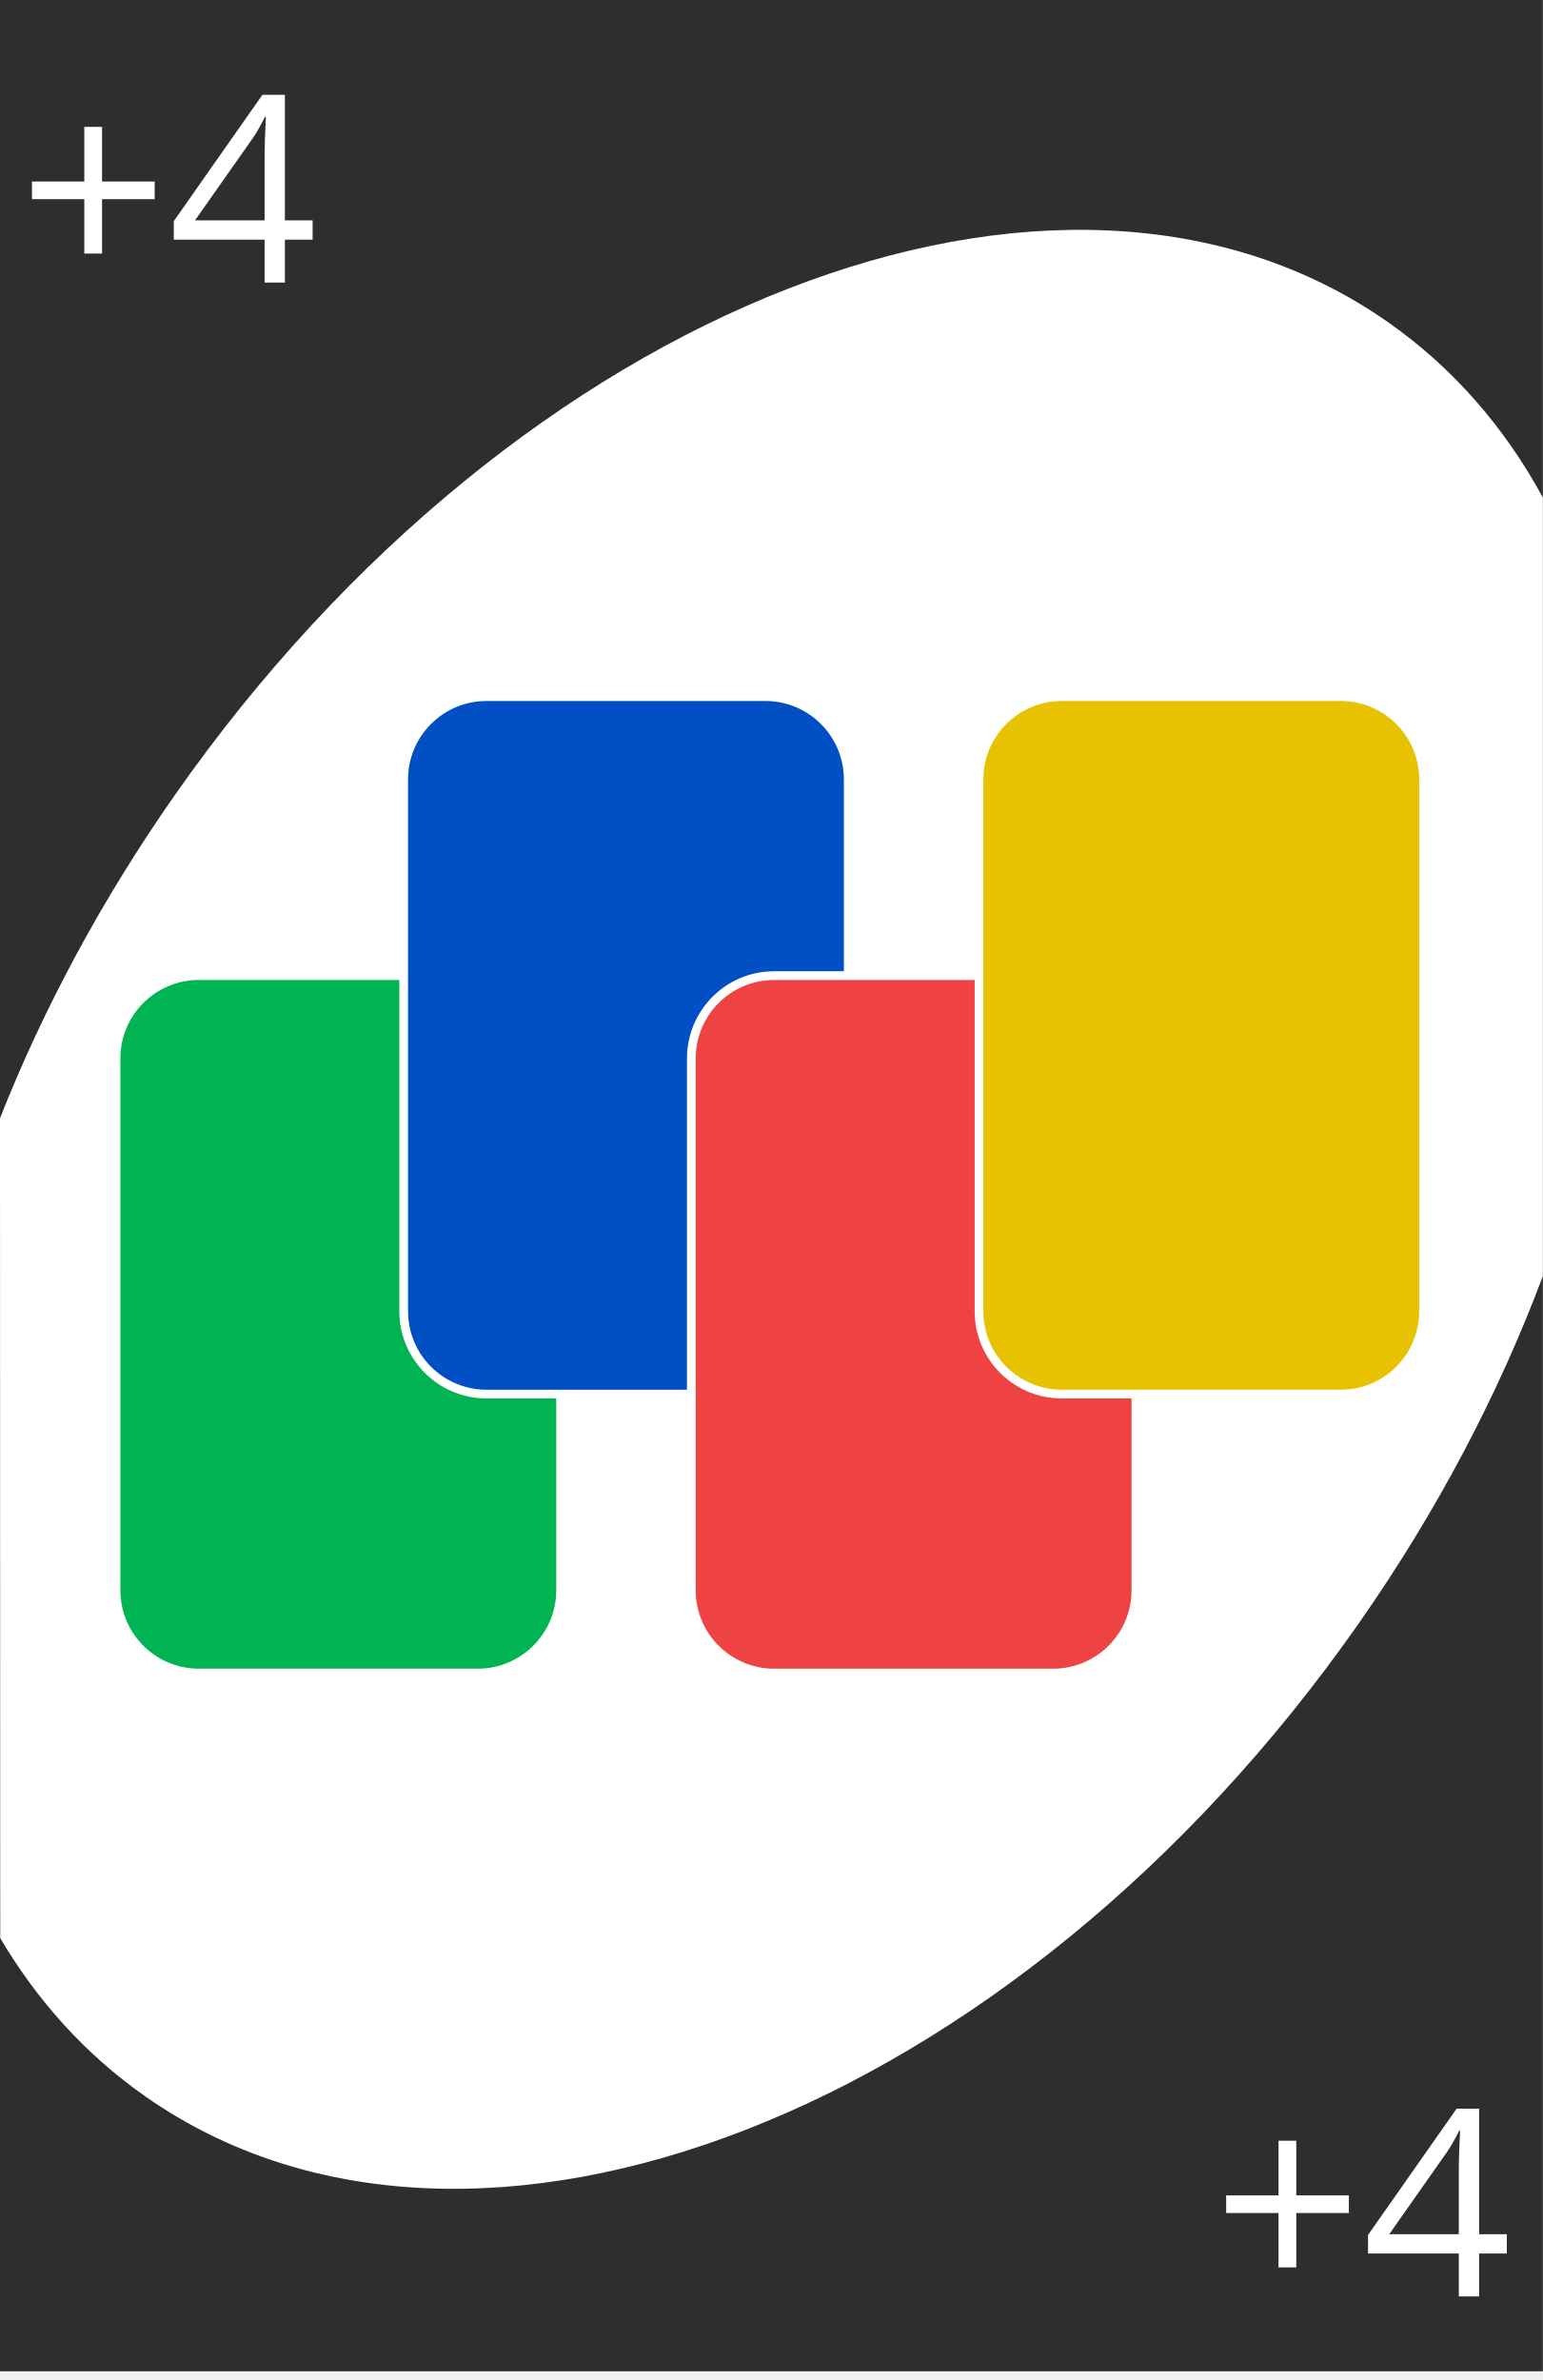
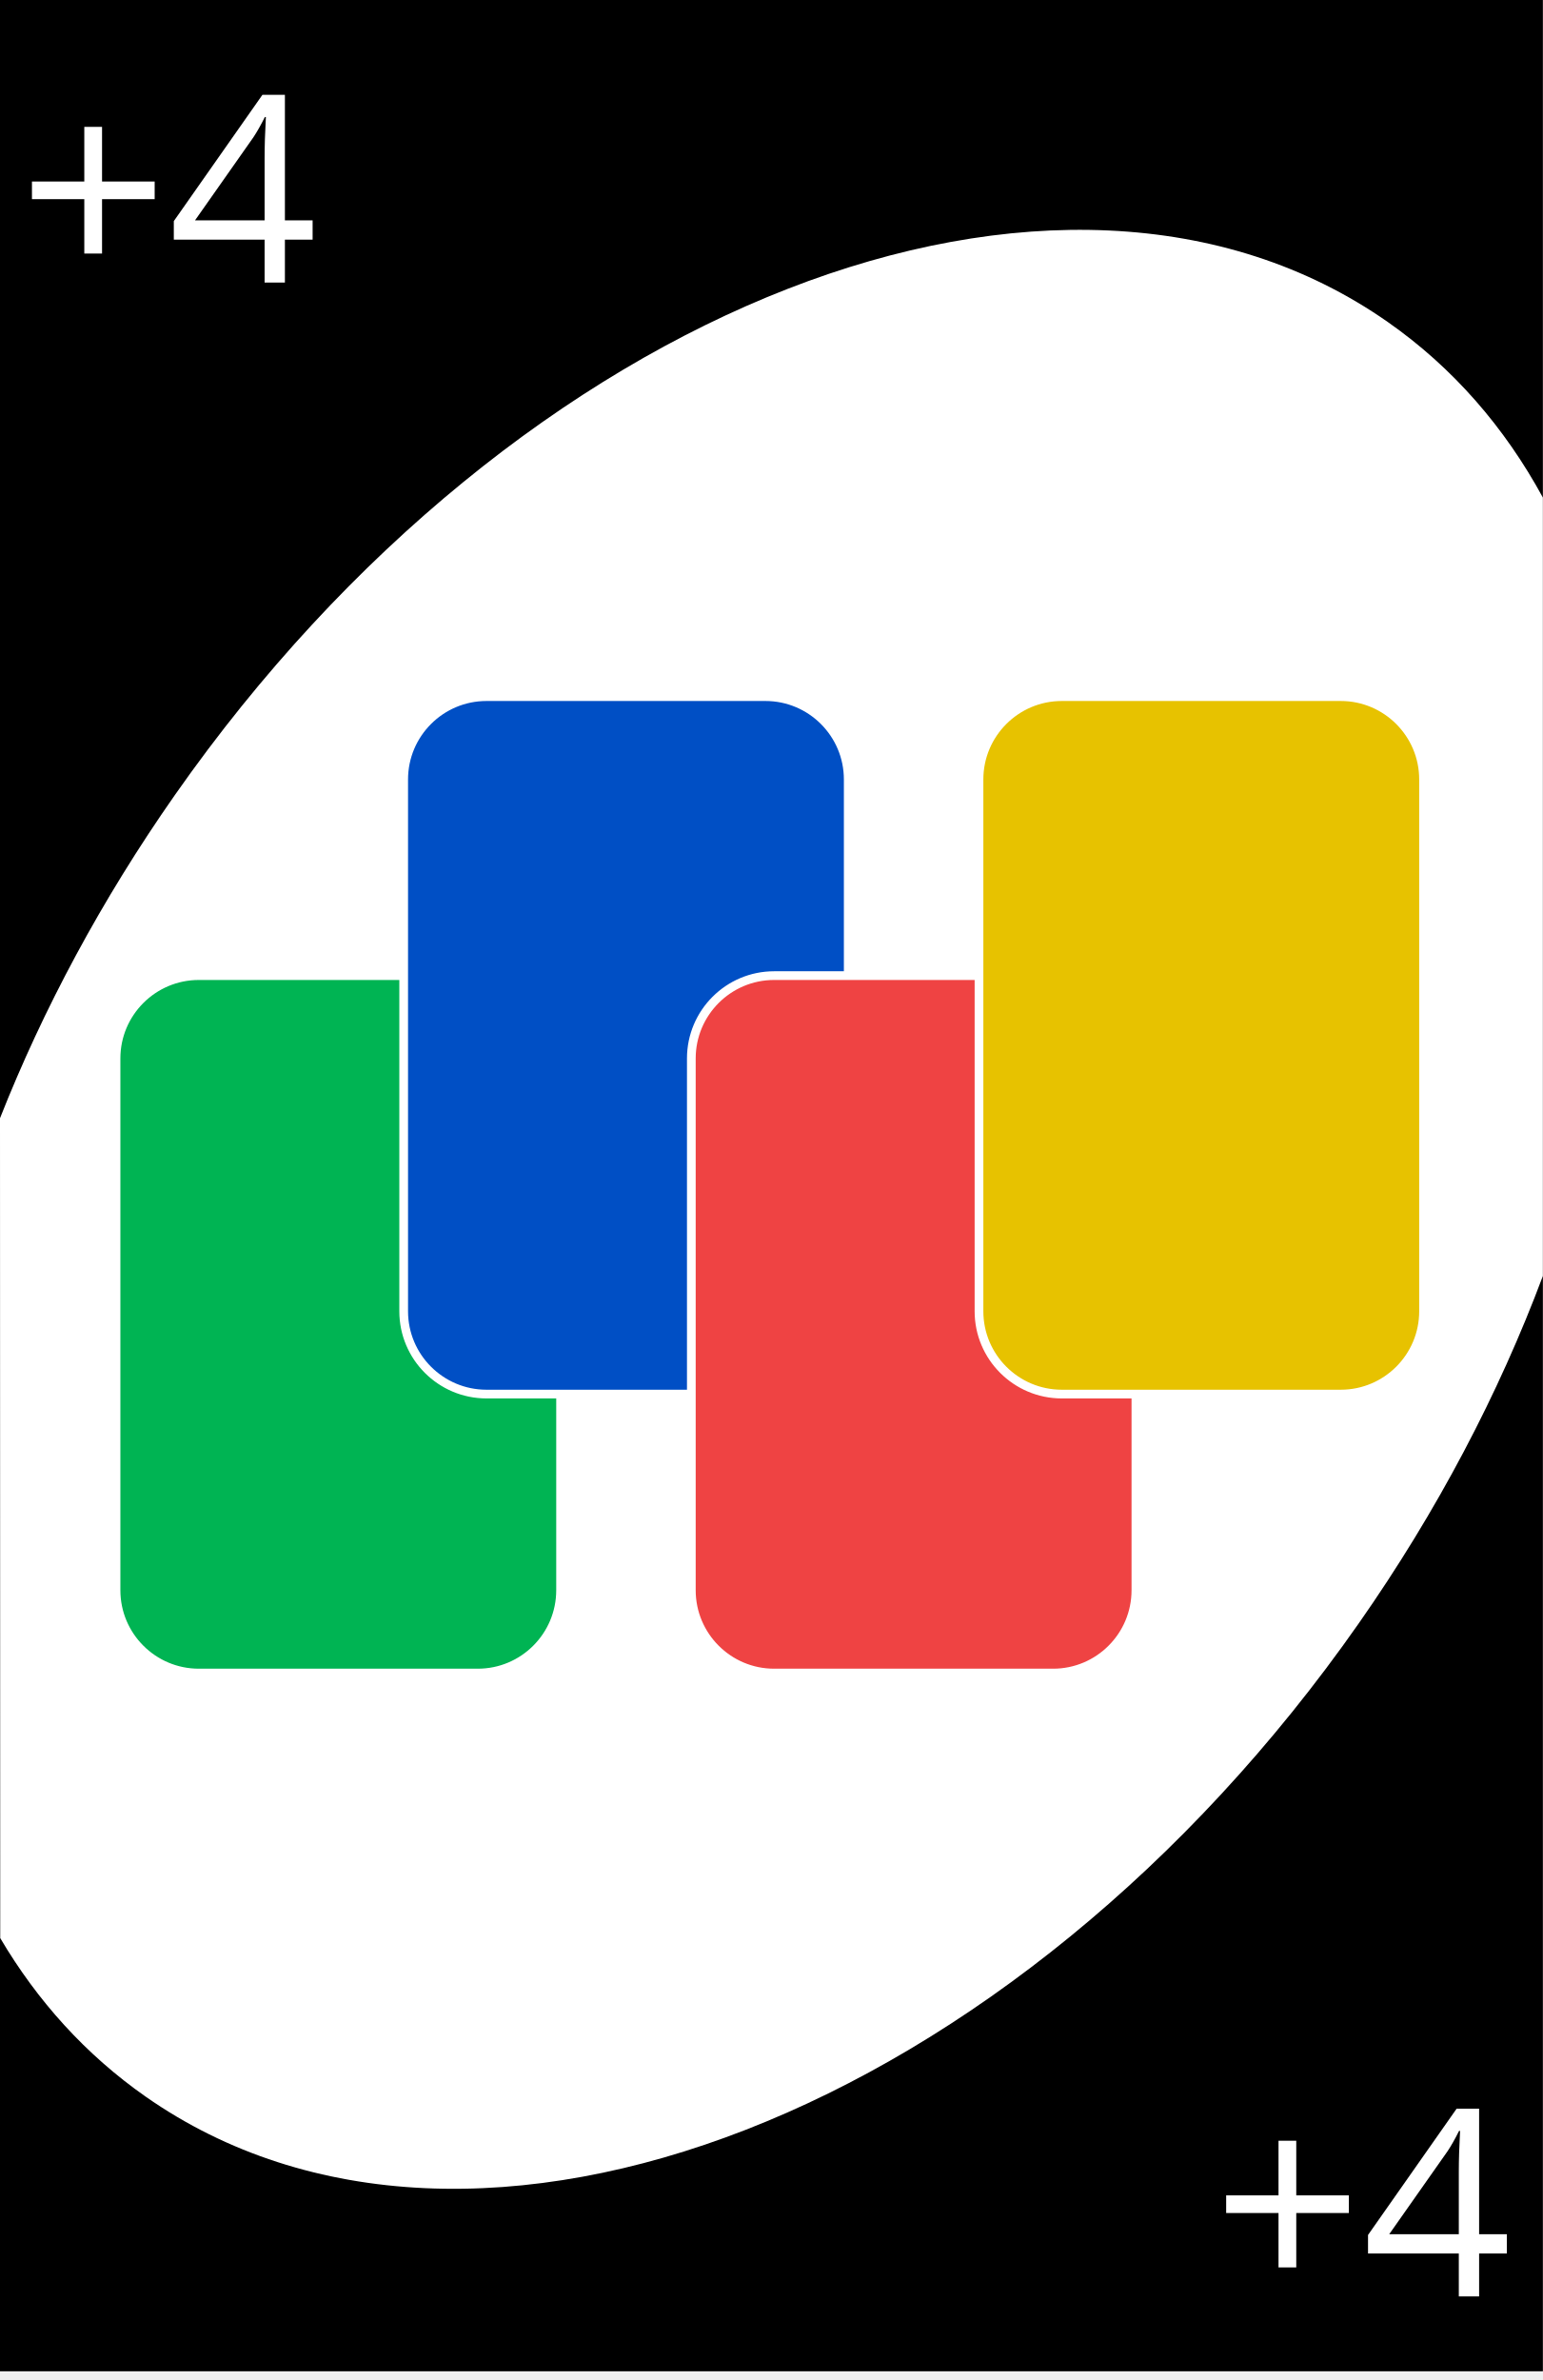
- <svg xmlns="http://www.w3.org/2000/svg" width="177" height="273" viewBox="0 0 177 273" fill="none">
-   <rect x="0" width="177" height="272" fill="#2E2E2E" />
-   <path d="M159.22 36.945C166.693 42.177 172.616 49.021 176.999 57.072V146.361C171.964 159.805 164.908 173.311 155.847 186.252C116.49 242.459 54.191 266.742 16.698 240.488C9.836 235.684 4.281 229.52 0.025 222.31L0 128.265C4.946 115.751 11.64 103.222 20.071 91.181C59.428 34.974 121.727 10.692 159.22 36.945Z" fill="white" />
-   <path d="M11.707 20.823H17.743V22.844H11.707V29.084H9.671V22.844H3.666V20.823H9.671V14.553H11.707V20.823ZM35.863 27.488H32.684V32.409H30.355V27.488H19.94V25.363L30.106 10.876H32.684V25.276H35.863V27.488ZM30.355 25.276V18.157C30.355 16.76 30.404 15.183 30.502 13.425H30.384C29.916 14.363 29.476 15.139 29.066 15.754L22.372 25.276H30.355Z" fill="white" />
-   <path d="M148.708 251.823H154.743V253.844H148.708V260.084H146.671V253.844H140.666V251.823H146.671V245.553H148.708V251.823ZM172.863 258.488H169.684V263.409H167.355V258.488H156.94V256.364L167.106 241.876H169.684V256.276H172.863V258.488ZM167.355 256.276V249.156C167.355 247.76 167.404 246.183 167.501 244.425H167.384C166.916 245.363 166.476 246.139 166.066 246.754L159.372 256.276H167.355Z" fill="white" />
-   <rect x="13.31" y="111.909" width="51" height="80" rx="9.5" fill="#00B453" stroke="white" />
-   <rect x="46.31" y="79.909" width="51" height="80" rx="9.5" fill="#004FC5" stroke="white" />
-   <rect x="79.31" y="111.909" width="51" height="80" rx="9.5" fill="#EF4343" stroke="white" />
-   <rect x="112.31" y="79.909" width="51" height="80" rx="9.5" fill="#E7C200" stroke="white" />
+ <svg xmlns="http://www.w3.org/2000/svg" width="100%" height="100%" viewBox="0 0 177 273" version="1.1" xml:space="preserve" style="fill-rule:evenodd;clip-rule:evenodd;">
+   <rect x="0" y="0" width="177" height="272" />
+   <path d="M159.22,36.945C166.693,42.177 172.616,49.021 176.999,57.072L176.999,146.361C171.964,159.805 164.908,173.311 155.847,186.252C116.49,242.459 54.191,266.742 16.698,240.488C9.836,235.684 4.281,229.52 0.025,222.31L0,128.265C4.946,115.751 11.64,103.222 20.071,91.181C59.428,34.974 121.727,10.692 159.22,36.945Z" style="fill:white;fill-rule:nonzero;" />
+   <path d="M11.707,20.823L17.743,20.823L17.743,22.844L11.707,22.844L11.707,29.084L9.671,29.084L9.671,22.844L3.666,22.844L3.666,20.823L9.671,20.823L9.671,14.553L11.707,14.553L11.707,20.823ZM35.863,27.488L32.684,27.488L32.684,32.409L30.355,32.409L30.355,27.488L19.94,27.488L19.94,25.363L30.106,10.876L32.684,10.876L32.684,25.276L35.863,25.276L35.863,27.488ZM30.355,25.276L30.355,18.157C30.355,16.76 30.404,15.183 30.502,13.425L30.384,13.425C29.916,14.363 29.476,15.139 29.066,15.754L22.372,25.276L30.355,25.276Z" style="fill:white;fill-rule:nonzero;" />
+   <path d="M148.708,251.823L154.743,251.823L154.743,253.844L148.708,253.844L148.708,260.084L146.671,260.084L146.671,253.844L140.666,253.844L140.666,251.823L146.671,251.823L146.671,245.553L148.708,245.553L148.708,251.823ZM172.863,258.488L169.684,258.488L169.684,263.409L167.355,263.409L167.355,258.488L156.94,258.488L156.94,256.364L167.106,241.876L169.684,241.876L169.684,256.276L172.863,256.276L172.863,258.488ZM167.355,256.276L167.355,249.156C167.355,247.76 167.404,246.183 167.501,244.425L167.384,244.425C166.916,245.363 166.476,246.139 166.066,246.754L159.372,256.276L167.355,256.276Z" style="fill:white;fill-rule:nonzero;" />
+   <path d="M54.81,111.909C60.053,111.909 64.31,116.166 64.31,121.409L64.31,182.409C64.31,187.652 60.053,191.909 54.81,191.909L22.81,191.909C17.567,191.909 13.31,187.652 13.31,182.409L13.31,121.409C13.31,116.166 17.567,111.909 22.81,111.909L54.81,111.909Z" style="fill:rgb(0,180,83);stroke:white;stroke-width:1px;" />
+   <path d="M87.81,79.909C93.053,79.909 97.31,84.166 97.31,89.409L97.31,150.409C97.31,155.653 93.053,159.909 87.81,159.909L55.81,159.909C50.567,159.909 46.31,155.653 46.31,150.409L46.31,89.409C46.31,84.166 50.567,79.909 55.81,79.909L87.81,79.909Z" style="fill:rgb(0,79,197);stroke:white;stroke-width:1px;" />
+   <path d="M120.81,111.909C126.053,111.909 130.31,116.166 130.31,121.409L130.31,182.409C130.31,187.652 126.053,191.909 120.81,191.909L88.81,191.909C83.567,191.909 79.31,187.652 79.31,182.409L79.31,121.409C79.31,116.166 83.567,111.909 88.81,111.909L120.81,111.909Z" style="fill:rgb(239,67,67);stroke:white;stroke-width:1px;" />
+   <path d="M153.81,79.909C159.053,79.909 163.31,84.166 163.31,89.409L163.31,150.409C163.31,155.653 159.053,159.909 153.81,159.909L121.81,159.909C116.567,159.909 112.31,155.653 112.31,150.409L112.31,89.409C112.31,84.166 116.567,79.909 121.81,79.909L153.81,79.909Z" style="fill:rgb(231,194,0);stroke:white;stroke-width:1px;" />
</svg>
